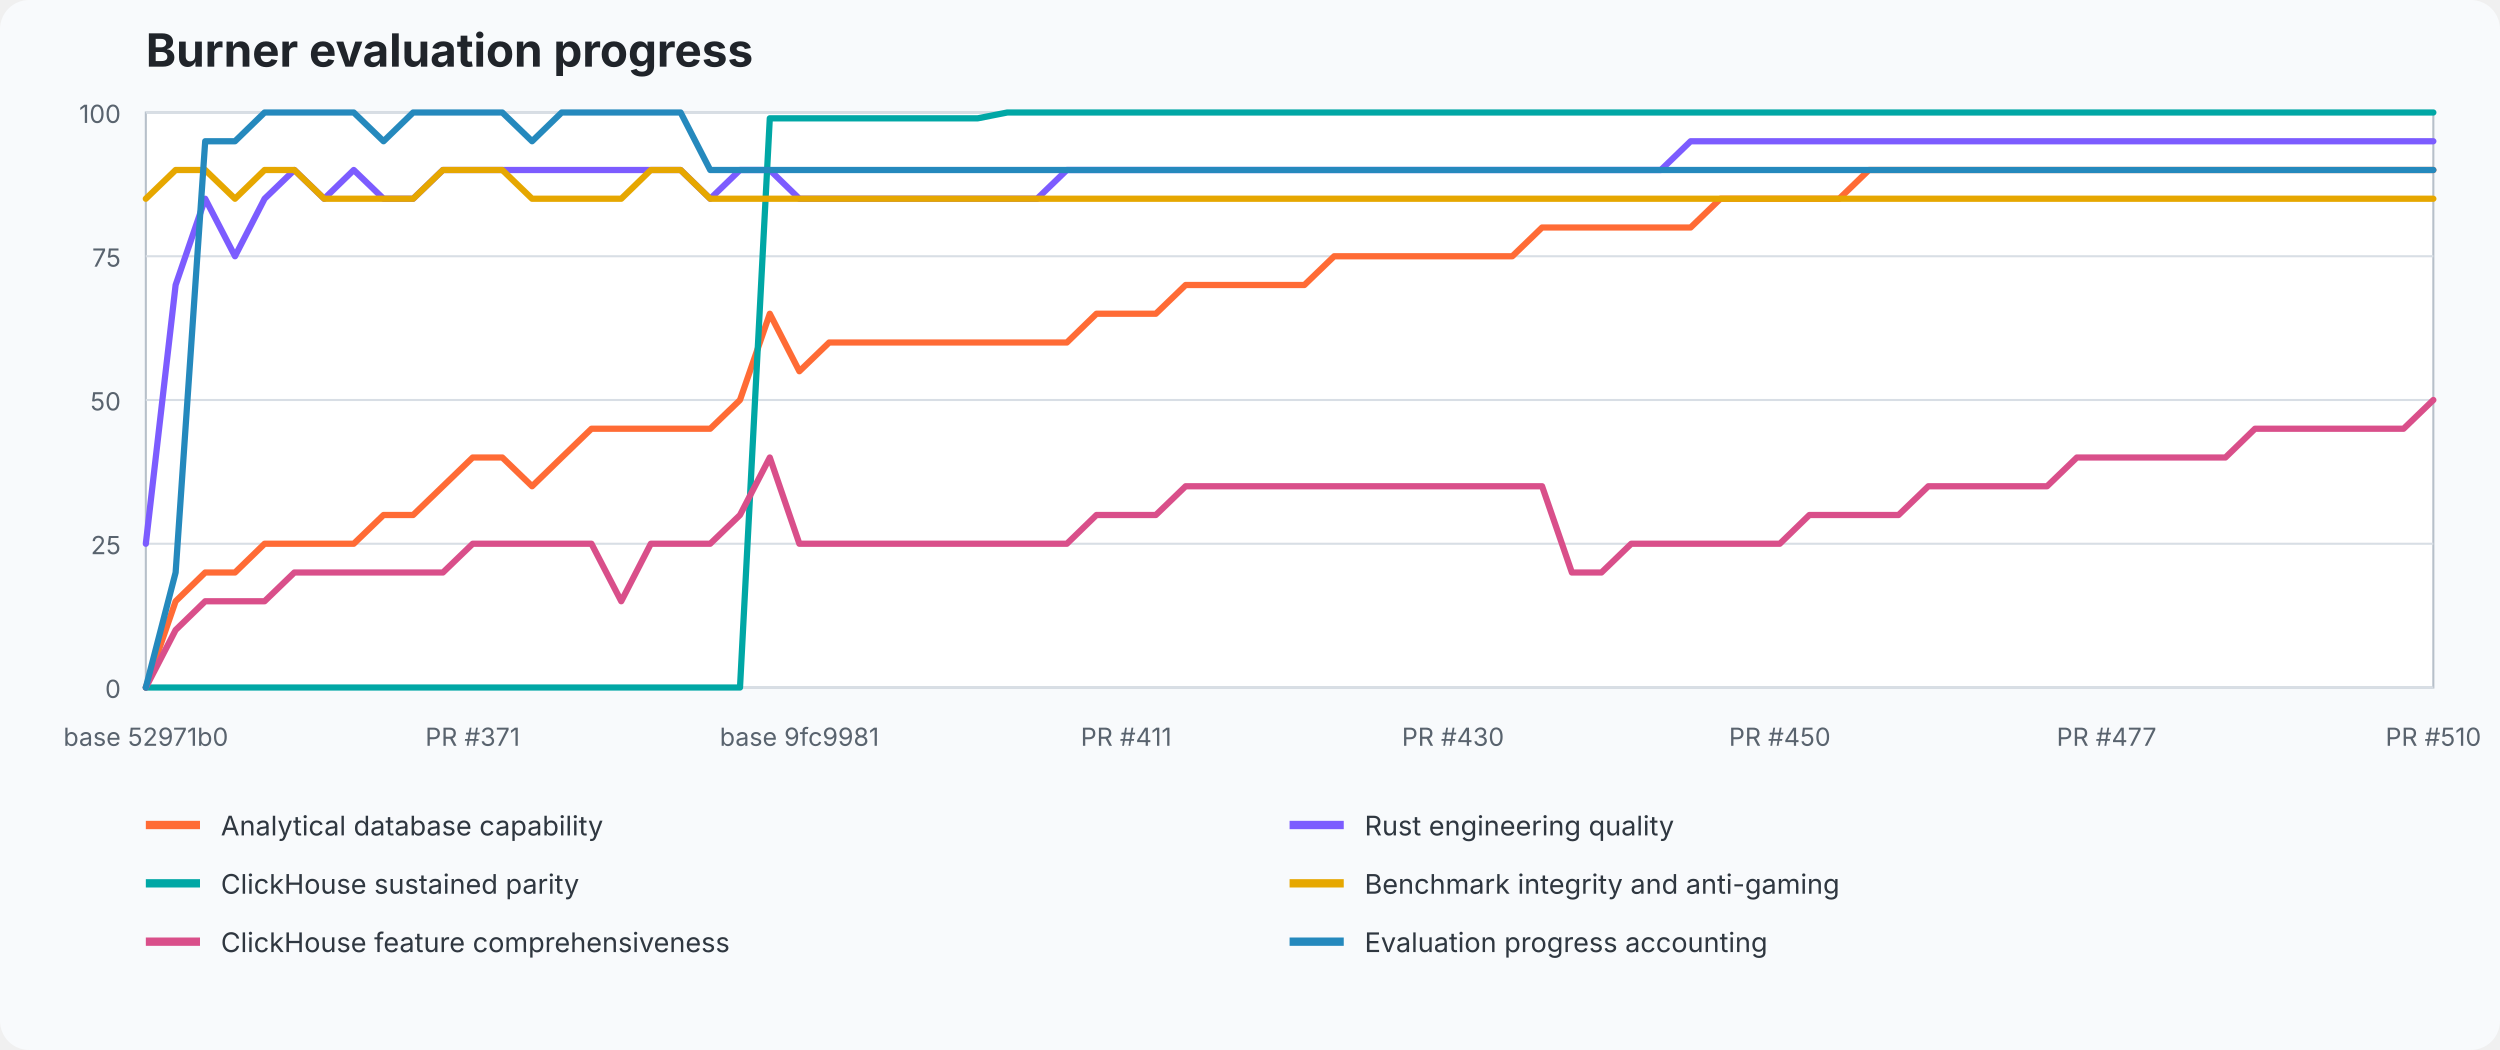
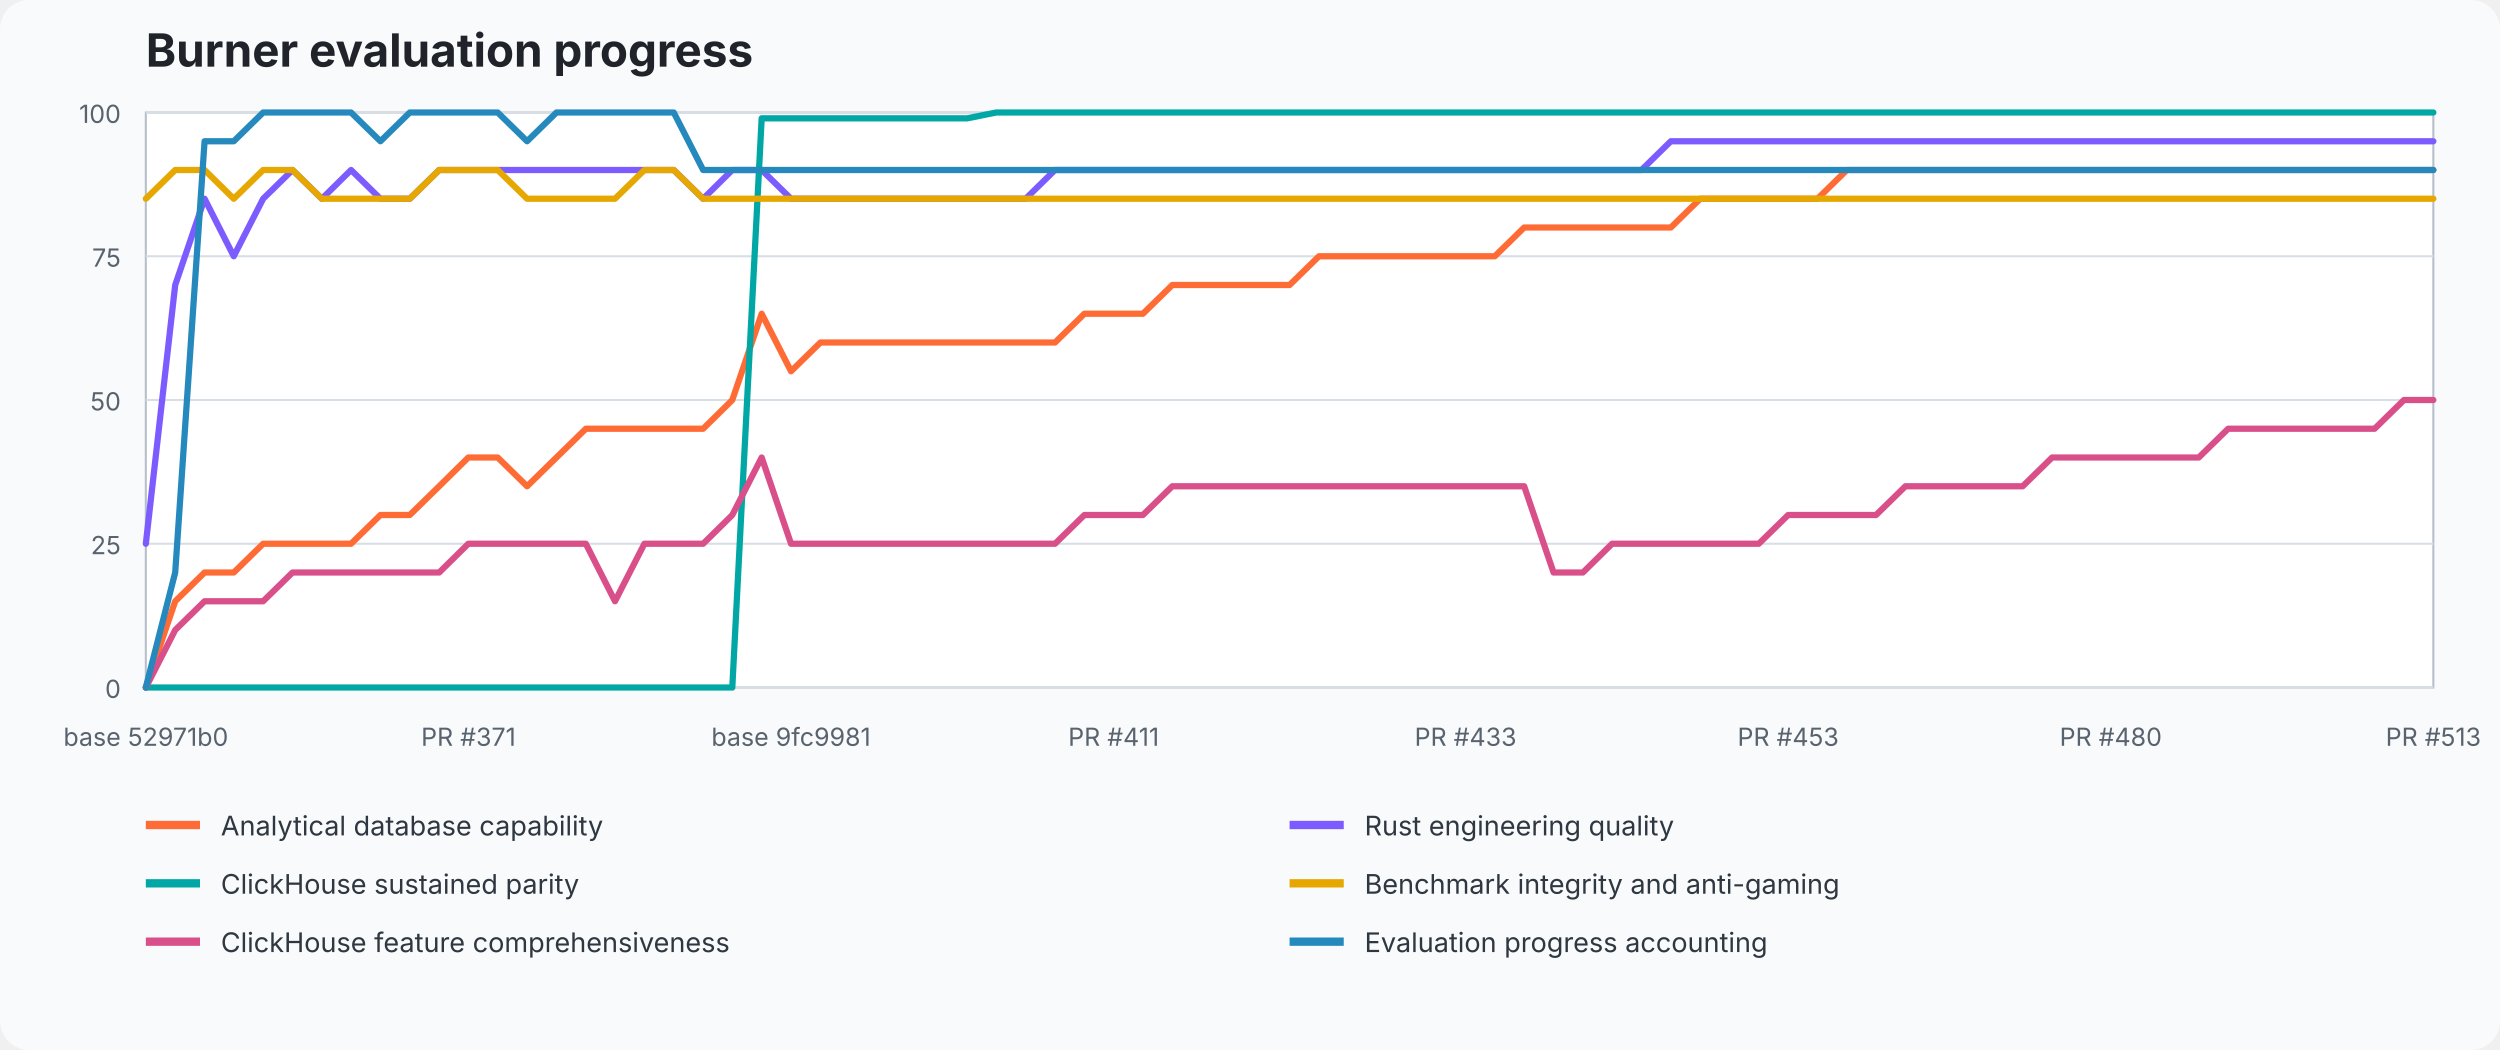
<svg xmlns="http://www.w3.org/2000/svg" width="1200" height="504" viewBox="0 0 1200 504" role="img" aria-labelledby="title desc">
  <style>text{font-family:ui-sans-serif,system-ui,-apple-system,BlinkMacSystemFont,"Segoe UI",sans-serif}.title{font-size:22px;font-weight:700;fill:#20242a}.axis{font-size:12px;fill:#59636e}.legend{font-size:13px;fill:#2f3740}.grid{stroke:#d8dee5;stroke-width:1}.plot{fill:#fff;stroke:#b7c0ca}</style>
  <rect width="100%" height="100%" fill="#f8fafc" rx="14" />
  <text x="70" y="32" class="title">Burner evaluation progress</text>
  <rect x="70" y="54" width="1098" height="276" class="plot" />
  <line x1="70" y1="330" x2="1168" y2="330" class="grid" />
  <text x="58" y="335" text-anchor="end" class="axis">0</text>
  <line x1="70" y1="261" x2="1168" y2="261" class="grid" />
  <text x="58" y="266" text-anchor="end" class="axis">25</text>
  <line x1="70" y1="192" x2="1168" y2="192" class="grid" />
  <text x="58" y="197" text-anchor="end" class="axis">50</text>
  <line x1="70" y1="123" x2="1168" y2="123" class="grid" />
  <text x="58" y="128" text-anchor="end" class="axis">75</text>
  <line x1="70" y1="54" x2="1168" y2="54" class="grid" />
  <text x="58" y="59" text-anchor="end" class="axis">100</text>
-   <polyline points="70.0,330.0 84.3,288.6 98.5,274.8 112.8,274.8 127.0,261.0 141.3,261.0 155.6,261.0 169.8,261.0 184.1,247.2 198.3,247.2 212.6,233.4 226.9,219.6 241.1,219.6 255.4,233.4 269.6,219.6 283.9,205.8 298.2,205.8 312.4,205.8 326.7,205.8 340.9,205.8 355.2,192.0 369.5,150.6 383.7,178.2 398.0,164.4 412.2,164.4 426.5,164.4 440.8,164.4 455.0,164.4 469.3,164.4 483.5,164.4 497.8,164.4 512.1,164.4 526.3,150.6 540.6,150.6 554.8,150.6 569.1,136.8 583.4,136.8 597.6,136.8 611.9,136.8 626.1,136.8 640.4,123.0 654.6,123.0 668.9,123.0 683.2,123.0 697.4,123.0 711.7,123.0 725.9,123.0 740.2,109.2 754.5,109.2 768.7,109.2 783.0,109.2 797.2,109.2 811.5,109.2 825.8,95.4 840.0,95.4 854.3,95.4 868.5,95.4 882.8,95.4 897.1,81.6 911.3,81.6 925.6,81.6 939.8,81.6 954.1,81.6 968.4,81.6 982.6,81.6 996.9,81.6 1011.1,81.6 1025.4,81.6 1039.7,81.6 1053.9,81.6 1068.2,81.6 1082.4,81.6 1096.7,81.6 1111.0,81.6 1125.2,81.6 1139.5,81.6 1153.7,81.6 1168.0,81.6" fill="none" stroke="#ff6b35" stroke-width="3" stroke-linejoin="round" stroke-linecap="round" />
-   <polyline points="70.0,261.0 84.3,136.8 98.5,95.4 112.8,123.0 127.0,95.4 141.3,81.6 155.6,95.4 169.8,81.6 184.1,95.4 198.3,95.4 212.6,81.6 226.9,81.6 241.1,81.6 255.4,81.6 269.6,81.6 283.9,81.6 298.2,81.6 312.4,81.6 326.7,81.6 340.9,95.4 355.2,81.6 369.5,81.6 383.7,95.4 398.0,95.4 412.2,95.4 426.5,95.4 440.8,95.4 455.0,95.4 469.3,95.4 483.5,95.4 497.8,95.4 512.1,81.6 526.3,81.6 540.6,81.6 554.8,81.6 569.1,81.6 583.4,81.6 597.6,81.6 611.9,81.6 626.1,81.6 640.4,81.6 654.6,81.6 668.9,81.6 683.2,81.6 697.4,81.6 711.7,81.6 725.9,81.6 740.2,81.6 754.5,81.6 768.7,81.6 783.0,81.6 797.2,81.6 811.5,67.8 825.8,67.8 840.0,67.8 854.3,67.8 868.5,67.8 882.8,67.8 897.1,67.8 911.3,67.8 925.6,67.8 939.8,67.8 954.1,67.8 968.4,67.8 982.6,67.8 996.9,67.8 1011.1,67.8 1025.4,67.8 1039.7,67.8 1053.9,67.8 1068.2,67.8 1082.4,67.8 1096.7,67.8 1111.0,67.8 1125.2,67.8 1139.5,67.8 1153.7,67.8 1168.0,67.8" fill="none" stroke="#7c5cff" stroke-width="3" stroke-linejoin="round" stroke-linecap="round" />
-   <polyline points="70.0,330.0 84.3,330.0 98.5,330.0 112.8,330.0 127.0,330.0 141.3,330.0 155.6,330.0 169.8,330.0 184.1,330.0 198.3,330.0 212.6,330.0 226.9,330.0 241.1,330.0 255.4,330.0 269.6,330.0 283.9,330.0 298.2,330.0 312.4,330.0 326.7,330.0 340.9,330.0 355.2,330.0 369.5,56.8 383.7,56.8 398.0,56.8 412.2,56.8 426.5,56.8 440.8,56.8 455.0,56.8 469.3,56.8 483.5,54.0 497.8,54.0 512.1,54.0 526.3,54.0 540.6,54.0 554.8,54.0 569.1,54.0 583.4,54.0 597.6,54.0 611.9,54.0 626.1,54.0 640.4,54.0 654.6,54.0 668.9,54.0 683.2,54.0 697.4,54.0 711.7,54.0 725.9,54.0 740.2,54.0 754.5,54.0 768.7,54.0 783.0,54.0 797.2,54.0 811.5,54.0 825.8,54.0 840.0,54.0 854.3,54.0 868.5,54.0 882.8,54.0 897.1,54.0 911.3,54.0 925.6,54.0 939.8,54.0 954.1,54.0 968.4,54.0 982.6,54.0 996.9,54.0 1011.1,54.0 1025.4,54.0 1039.7,54.0 1053.9,54.0 1068.2,54.0 1082.4,54.0 1096.7,54.0 1111.0,54.0 1125.2,54.0 1139.5,54.0 1153.7,54.0 1168.0,54.0" fill="none" stroke="#00a7a5" stroke-width="3" stroke-linejoin="round" stroke-linecap="round" />
-   <polyline points="70.0,95.4 84.3,81.6 98.5,81.6 112.8,95.4 127.0,81.6 141.3,81.6 155.6,95.4 169.8,95.4 184.1,95.4 198.3,95.4 212.6,81.6 226.9,81.6 241.1,81.6 255.4,95.4 269.6,95.4 283.9,95.4 298.2,95.4 312.4,81.6 326.7,81.6 340.9,95.4 355.2,95.4 369.5,95.4 383.7,95.4 398.0,95.4 412.2,95.4 426.5,95.4 440.8,95.4 455.0,95.4 469.3,95.4 483.5,95.4 497.8,95.4 512.1,95.4 526.3,95.4 540.6,95.4 554.8,95.4 569.1,95.4 583.4,95.4 597.6,95.4 611.9,95.4 626.1,95.4 640.4,95.4 654.6,95.4 668.9,95.4 683.2,95.4 697.4,95.4 711.7,95.4 725.9,95.4 740.2,95.4 754.5,95.4 768.7,95.4 783.0,95.4 797.2,95.4 811.5,95.4 825.8,95.4 840.0,95.4 854.3,95.4 868.5,95.4 882.8,95.4 897.1,95.4 911.3,95.4 925.6,95.4 939.8,95.4 954.1,95.4 968.4,95.4 982.6,95.4 996.9,95.4 1011.1,95.4 1025.4,95.4 1039.7,95.4 1053.9,95.4 1068.2,95.4 1082.4,95.4 1096.7,95.4 1111.0,95.4 1125.2,95.4 1139.5,95.4 1153.7,95.4 1168.0,95.4" fill="none" stroke="#e6a700" stroke-width="3" stroke-linejoin="round" stroke-linecap="round" />
-   <polyline points="70.0,330.0 84.3,302.4 98.5,288.6 112.8,288.6 127.0,288.6 141.3,274.8 155.6,274.8 169.8,274.8 184.1,274.8 198.3,274.8 212.6,274.8 226.9,261.0 241.1,261.0 255.4,261.0 269.6,261.0 283.9,261.0 298.2,288.6 312.4,261.0 326.7,261.0 340.9,261.0 355.2,247.2 369.5,219.6 383.7,261.0 398.0,261.0 412.2,261.0 426.5,261.0 440.8,261.0 455.0,261.0 469.3,261.0 483.5,261.0 497.8,261.0 512.1,261.0 526.3,247.2 540.6,247.2 554.8,247.2 569.1,233.4 583.4,233.4 597.6,233.4 611.9,233.4 626.1,233.4 640.4,233.4 654.6,233.4 668.9,233.4 683.2,233.4 697.4,233.4 711.7,233.4 725.9,233.4 740.2,233.4 754.5,274.8 768.7,274.8 783.0,261.0 797.2,261.0 811.5,261.0 825.8,261.0 840.0,261.0 854.3,261.0 868.5,247.2 882.8,247.2 897.1,247.2 911.3,247.2 925.6,233.4 939.8,233.4 954.1,233.4 968.4,233.4 982.6,233.4 996.9,219.6 1011.1,219.6 1025.4,219.6 1039.7,219.6 1053.9,219.6 1068.2,219.6 1082.4,205.8 1096.7,205.8 1111.0,205.8 1125.2,205.8 1139.5,205.8 1153.7,205.8 1168.0,192.0" fill="none" stroke="#d94f8a" stroke-width="3" stroke-linejoin="round" stroke-linecap="round" />
-   <polyline points="70.0,330.0 84.3,274.8 98.5,67.8 112.8,67.8 127.0,54.0 141.3,54.0 155.6,54.0 169.8,54.0 184.1,67.8 198.3,54.0 212.6,54.0 226.9,54.0 241.1,54.0 255.4,67.8 269.6,54.0 283.9,54.0 298.2,54.0 312.4,54.0 326.7,54.0 340.9,81.6 355.2,81.6 369.5,81.6 383.7,81.6 398.0,81.6 412.2,81.6 426.5,81.6 440.8,81.6 455.0,81.6 469.3,81.6 483.5,81.6 497.8,81.6 512.1,81.6 526.3,81.6 540.6,81.6 554.8,81.6 569.1,81.6 583.4,81.6 597.6,81.6 611.9,81.6 626.1,81.6 640.4,81.6 654.6,81.6 668.9,81.6 683.2,81.6 697.4,81.6 711.7,81.6 725.9,81.6 740.2,81.6 754.5,81.6 768.7,81.6 783.0,81.6 797.2,81.6 811.5,81.6 825.8,81.6 840.0,81.6 854.3,81.6 868.5,81.6 882.8,81.6 897.1,81.6 911.3,81.6 925.6,81.6 939.8,81.6 954.1,81.6 968.4,81.6 982.6,81.6 996.9,81.6 1011.1,81.6 1025.4,81.6 1039.7,81.6 1053.9,81.6 1068.2,81.6 1082.4,81.6 1096.7,81.6 1111.0,81.6 1125.2,81.6 1139.5,81.6 1153.7,81.6 1168.0,81.6" fill="none" stroke="#2589bd" stroke-width="3" stroke-linejoin="round" stroke-linecap="round" />
+   <polyline points="70.0,330.0 84.1,288.6 98.2,274.8 112.2,274.8 126.3,261.0 140.4,261.0 154.5,261.0 168.5,261.0 182.6,247.2 196.7,247.2 210.8,233.4 224.8,219.6 238.9,219.6 253.0,233.4 267.1,219.6 281.2,205.8 295.2,205.8 309.3,205.8 323.4,205.8 337.5,205.8 351.5,192.0 365.6,150.6 379.7,178.2 393.8,164.4 407.8,164.4 421.9,164.4 436.0,164.4 450.1,164.4 464.2,164.4 478.2,164.4 492.3,164.4 506.4,164.4 520.5,150.6 534.5,150.6 548.6,150.6 562.7,136.8 576.8,136.8 590.8,136.8 604.9,136.8 619.0,136.8 633.1,123.0 647.2,123.0 661.2,123.0 675.3,123.0 689.4,123.0 703.5,123.0 717.5,123.0 731.6,109.2 745.7,109.2 759.8,109.2 773.8,109.2 787.9,109.2 802.0,109.2 816.1,95.4 830.2,95.4 844.2,95.4 858.3,95.4 872.4,95.4 886.5,81.6 900.5,81.6 914.6,81.6 928.7,81.6 942.8,81.6 956.8,81.6 970.9,81.6 985.0,81.6 999.1,81.6 1013.2,81.6 1027.2,81.6 1041.3,81.6 1055.4,81.6 1069.5,81.6 1083.5,81.6 1097.6,81.6 1111.7,81.6 1125.8,81.6 1139.8,81.6 1153.9,81.6 1168.0,81.6" fill="none" stroke="#ff6b35" stroke-width="3" stroke-linejoin="round" stroke-linecap="round" />
+   <polyline points="70.0,261.0 84.1,136.8 98.2,95.4 112.2,123.0 126.3,95.4 140.4,81.6 154.5,95.4 168.5,81.6 182.6,95.4 196.7,95.4 210.8,81.6 224.8,81.6 238.9,81.6 253.0,81.6 267.1,81.6 281.2,81.6 295.2,81.6 309.3,81.6 323.4,81.6 337.5,95.4 351.5,81.6 365.6,81.6 379.7,95.4 393.8,95.4 407.8,95.4 421.9,95.4 436.0,95.4 450.1,95.4 464.2,95.4 478.2,95.4 492.3,95.4 506.4,81.6 520.5,81.6 534.5,81.6 548.6,81.6 562.7,81.6 576.8,81.6 590.8,81.6 604.9,81.6 619.0,81.6 633.1,81.6 647.2,81.6 661.2,81.6 675.3,81.6 689.4,81.6 703.5,81.6 717.5,81.6 731.6,81.6 745.7,81.6 759.8,81.6 773.8,81.6 787.9,81.6 802.0,67.8 816.1,67.8 830.2,67.8 844.2,67.8 858.3,67.8 872.4,67.8 886.5,67.8 900.5,67.8 914.6,67.8 928.7,67.8 942.8,67.8 956.8,67.8 970.9,67.8 985.0,67.8 999.1,67.8 1013.2,67.8 1027.2,67.8 1041.3,67.8 1055.4,67.8 1069.5,67.8 1083.5,67.8 1097.6,67.8 1111.7,67.8 1125.8,67.8 1139.8,67.8 1153.9,67.8 1168.0,67.8" fill="none" stroke="#7c5cff" stroke-width="3" stroke-linejoin="round" stroke-linecap="round" />
+   <polyline points="70.0,330.0 84.1,330.0 98.2,330.0 112.2,330.0 126.3,330.0 140.4,330.0 154.5,330.0 168.5,330.0 182.6,330.0 196.7,330.0 210.8,330.0 224.8,330.0 238.9,330.0 253.0,330.0 267.1,330.0 281.2,330.0 295.2,330.0 309.3,330.0 323.4,330.0 337.5,330.0 351.5,330.0 365.6,56.8 379.7,56.8 393.8,56.8 407.8,56.8 421.9,56.8 436.0,56.8 450.1,56.8 464.2,56.8 478.2,54.0 492.3,54.0 506.4,54.0 520.5,54.0 534.5,54.0 548.6,54.0 562.7,54.0 576.8,54.0 590.8,54.0 604.9,54.0 619.0,54.0 633.1,54.0 647.2,54.0 661.2,54.0 675.3,54.0 689.4,54.0 703.5,54.0 717.5,54.0 731.6,54.0 745.7,54.0 759.8,54.0 773.8,54.0 787.9,54.0 802.0,54.0 816.1,54.0 830.2,54.0 844.2,54.0 858.3,54.0 872.4,54.0 886.5,54.0 900.5,54.0 914.6,54.0 928.7,54.0 942.8,54.0 956.8,54.0 970.9,54.0 985.0,54.0 999.1,54.0 1013.2,54.0 1027.2,54.0 1041.3,54.0 1055.4,54.0 1069.5,54.0 1083.5,54.0 1097.6,54.0 1111.7,54.0 1125.8,54.0 1139.8,54.0 1153.9,54.0 1168.0,54.0" fill="none" stroke="#00a7a5" stroke-width="3" stroke-linejoin="round" stroke-linecap="round" />
+   <polyline points="70.0,95.4 84.1,81.6 98.2,81.6 112.2,95.4 126.3,81.6 140.4,81.6 154.5,95.4 168.5,95.4 182.6,95.4 196.7,95.4 210.8,81.6 224.8,81.6 238.9,81.6 253.0,95.4 267.1,95.4 281.2,95.4 295.2,95.4 309.3,81.6 323.4,81.6 337.5,95.4 351.5,95.4 365.6,95.4 379.7,95.4 393.8,95.4 407.8,95.4 421.9,95.4 436.0,95.4 450.1,95.4 464.2,95.4 478.2,95.4 492.3,95.4 506.4,95.4 520.5,95.4 534.5,95.4 548.6,95.4 562.7,95.4 576.8,95.4 590.8,95.4 604.9,95.4 619.0,95.4 633.1,95.4 647.2,95.4 661.2,95.4 675.3,95.4 689.4,95.4 703.5,95.4 717.5,95.4 731.6,95.4 745.7,95.4 759.8,95.4 773.8,95.4 787.9,95.4 802.0,95.4 816.1,95.4 830.2,95.4 844.2,95.4 858.3,95.4 872.4,95.4 886.5,95.4 900.5,95.4 914.6,95.4 928.7,95.4 942.8,95.4 956.8,95.4 970.9,95.4 985.0,95.4 999.1,95.4 1013.2,95.4 1027.2,95.4 1041.3,95.4 1055.4,95.4 1069.5,95.4 1083.5,95.4 1097.6,95.4 1111.7,95.4 1125.8,95.4 1139.8,95.4 1153.9,95.4 1168.0,95.4" fill="none" stroke="#e6a700" stroke-width="3" stroke-linejoin="round" stroke-linecap="round" />
+   <polyline points="70.0,330.0 84.1,302.4 98.2,288.6 112.2,288.6 126.3,288.6 140.4,274.8 154.5,274.8 168.5,274.8 182.6,274.8 196.7,274.8 210.8,274.8 224.8,261.0 238.9,261.0 253.0,261.0 267.1,261.0 281.2,261.0 295.2,288.6 309.3,261.0 323.4,261.0 337.5,261.0 351.5,247.2 365.6,219.6 379.7,261.0 393.8,261.0 407.8,261.0 421.9,261.0 436.0,261.0 450.1,261.0 464.2,261.0 478.2,261.0 492.3,261.0 506.4,261.0 520.5,247.2 534.5,247.2 548.6,247.2 562.7,233.4 576.8,233.4 590.8,233.4 604.9,233.4 619.0,233.4 633.1,233.4 647.2,233.4 661.2,233.4 675.3,233.4 689.4,233.4 703.5,233.4 717.5,233.4 731.6,233.4 745.7,274.8 759.8,274.8 773.8,261.0 787.9,261.0 802.0,261.0 816.1,261.0 830.2,261.0 844.2,261.0 858.3,247.2 872.4,247.2 886.5,247.2 900.5,247.2 914.6,233.4 928.7,233.4 942.8,233.4 956.8,233.4 970.9,233.4 985.0,219.6 999.1,219.6 1013.2,219.6 1027.2,219.6 1041.3,219.6 1055.4,219.6 1069.5,205.8 1083.5,205.8 1097.6,205.8 1111.7,205.8 1125.8,205.8 1139.8,205.8 1153.9,192.0 1168.0,192.0" fill="none" stroke="#d94f8a" stroke-width="3" stroke-linejoin="round" stroke-linecap="round" />
+   <polyline points="70.0,330.0 84.1,274.8 98.2,67.8 112.2,67.8 126.3,54.0 140.4,54.0 154.5,54.0 168.5,54.0 182.6,67.8 196.7,54.0 210.8,54.0 224.8,54.0 238.9,54.0 253.0,67.8 267.1,54.0 281.2,54.0 295.2,54.0 309.3,54.0 323.4,54.0 337.5,81.6 351.5,81.6 365.6,81.6 379.7,81.6 393.8,81.6 407.8,81.6 421.9,81.6 436.0,81.6 450.1,81.6 464.2,81.6 478.2,81.6 492.3,81.6 506.4,81.6 520.5,81.6 534.5,81.6 548.6,81.6 562.7,81.6 576.8,81.6 590.8,81.6 604.9,81.6 619.0,81.6 633.1,81.6 647.2,81.6 661.2,81.6 675.3,81.6 689.4,81.6 703.5,81.6 717.5,81.6 731.6,81.6 745.7,81.6 759.8,81.6 773.8,81.6 787.9,81.6 802.0,81.6 816.1,81.6 830.2,81.6 844.2,81.6 858.3,81.6 872.4,81.6 886.5,81.6 900.5,81.6 914.6,81.6 928.7,81.6 942.8,81.6 956.8,81.6 970.9,81.6 985.0,81.6 999.1,81.6 1013.2,81.6 1027.2,81.6 1041.3,81.6 1055.4,81.6 1069.5,81.6 1083.5,81.6 1097.6,81.6 1111.7,81.6 1125.8,81.6 1139.8,81.6 1153.9,81.6 1168.0,81.6" fill="none" stroke="#2589bd" stroke-width="3" stroke-linejoin="round" stroke-linecap="round" />
  <text x="70" y="358" text-anchor="middle" class="axis">base 52971b0</text>
-   <text x="226.857" y="358" text-anchor="middle" class="axis">PR #371</text>
-   <text x="383.714" y="358" text-anchor="middle" class="axis">base 9fc9981</text>
-   <text x="540.571" y="358" text-anchor="middle" class="axis">PR #411</text>
-   <text x="697.429" y="358" text-anchor="middle" class="axis">PR #430</text>
-   <text x="854.286" y="358" text-anchor="middle" class="axis">PR #450</text>
-   <text x="1011.143" y="358" text-anchor="middle" class="axis">PR #477</text>
-   <text x="1168" y="358" text-anchor="middle" class="axis">PR #510</text>
+   <text x="224.846" y="358" text-anchor="middle" class="axis">PR #371</text>
+   <text x="379.692" y="358" text-anchor="middle" class="axis">base 9fc9981</text>
+   <text x="534.538" y="358" text-anchor="middle" class="axis">PR #411</text>
+   <text x="703.462" y="358" text-anchor="middle" class="axis">PR #433</text>
+   <text x="858.308" y="358" text-anchor="middle" class="axis">PR #453</text>
+   <text x="1013.154" y="358" text-anchor="middle" class="axis">PR #480</text>
+   <text x="1168" y="358" text-anchor="middle" class="axis">PR #513</text>
  <line x1="70" y1="396" x2="96" y2="396" stroke="#ff6b35" stroke-width="4" />
  <text x="106" y="401" class="legend">Analytical database capability</text>
  <line x1="619" y1="396" x2="645" y2="396" stroke="#7c5cff" stroke-width="4" />
  <text x="655" y="401" class="legend">Rust engineering quality</text>
  <line x1="70" y1="424" x2="96" y2="424" stroke="#00a7a5" stroke-width="4" />
  <text x="106" y="429" class="legend">ClickHouse sustained parity</text>
  <line x1="619" y1="424" x2="645" y2="424" stroke="#e6a700" stroke-width="4" />
  <text x="655" y="429" class="legend">Benchmark integrity and anti-gaming</text>
  <line x1="70" y1="452" x2="96" y2="452" stroke="#d94f8a" stroke-width="4" />
  <text x="106" y="457" class="legend">ClickHouse feature comprehensiveness</text>
  <line x1="619" y1="452" x2="645" y2="452" stroke="#2589bd" stroke-width="4" />
  <text x="655" y="457" class="legend">Evaluation progress accounting</text>
</svg>
